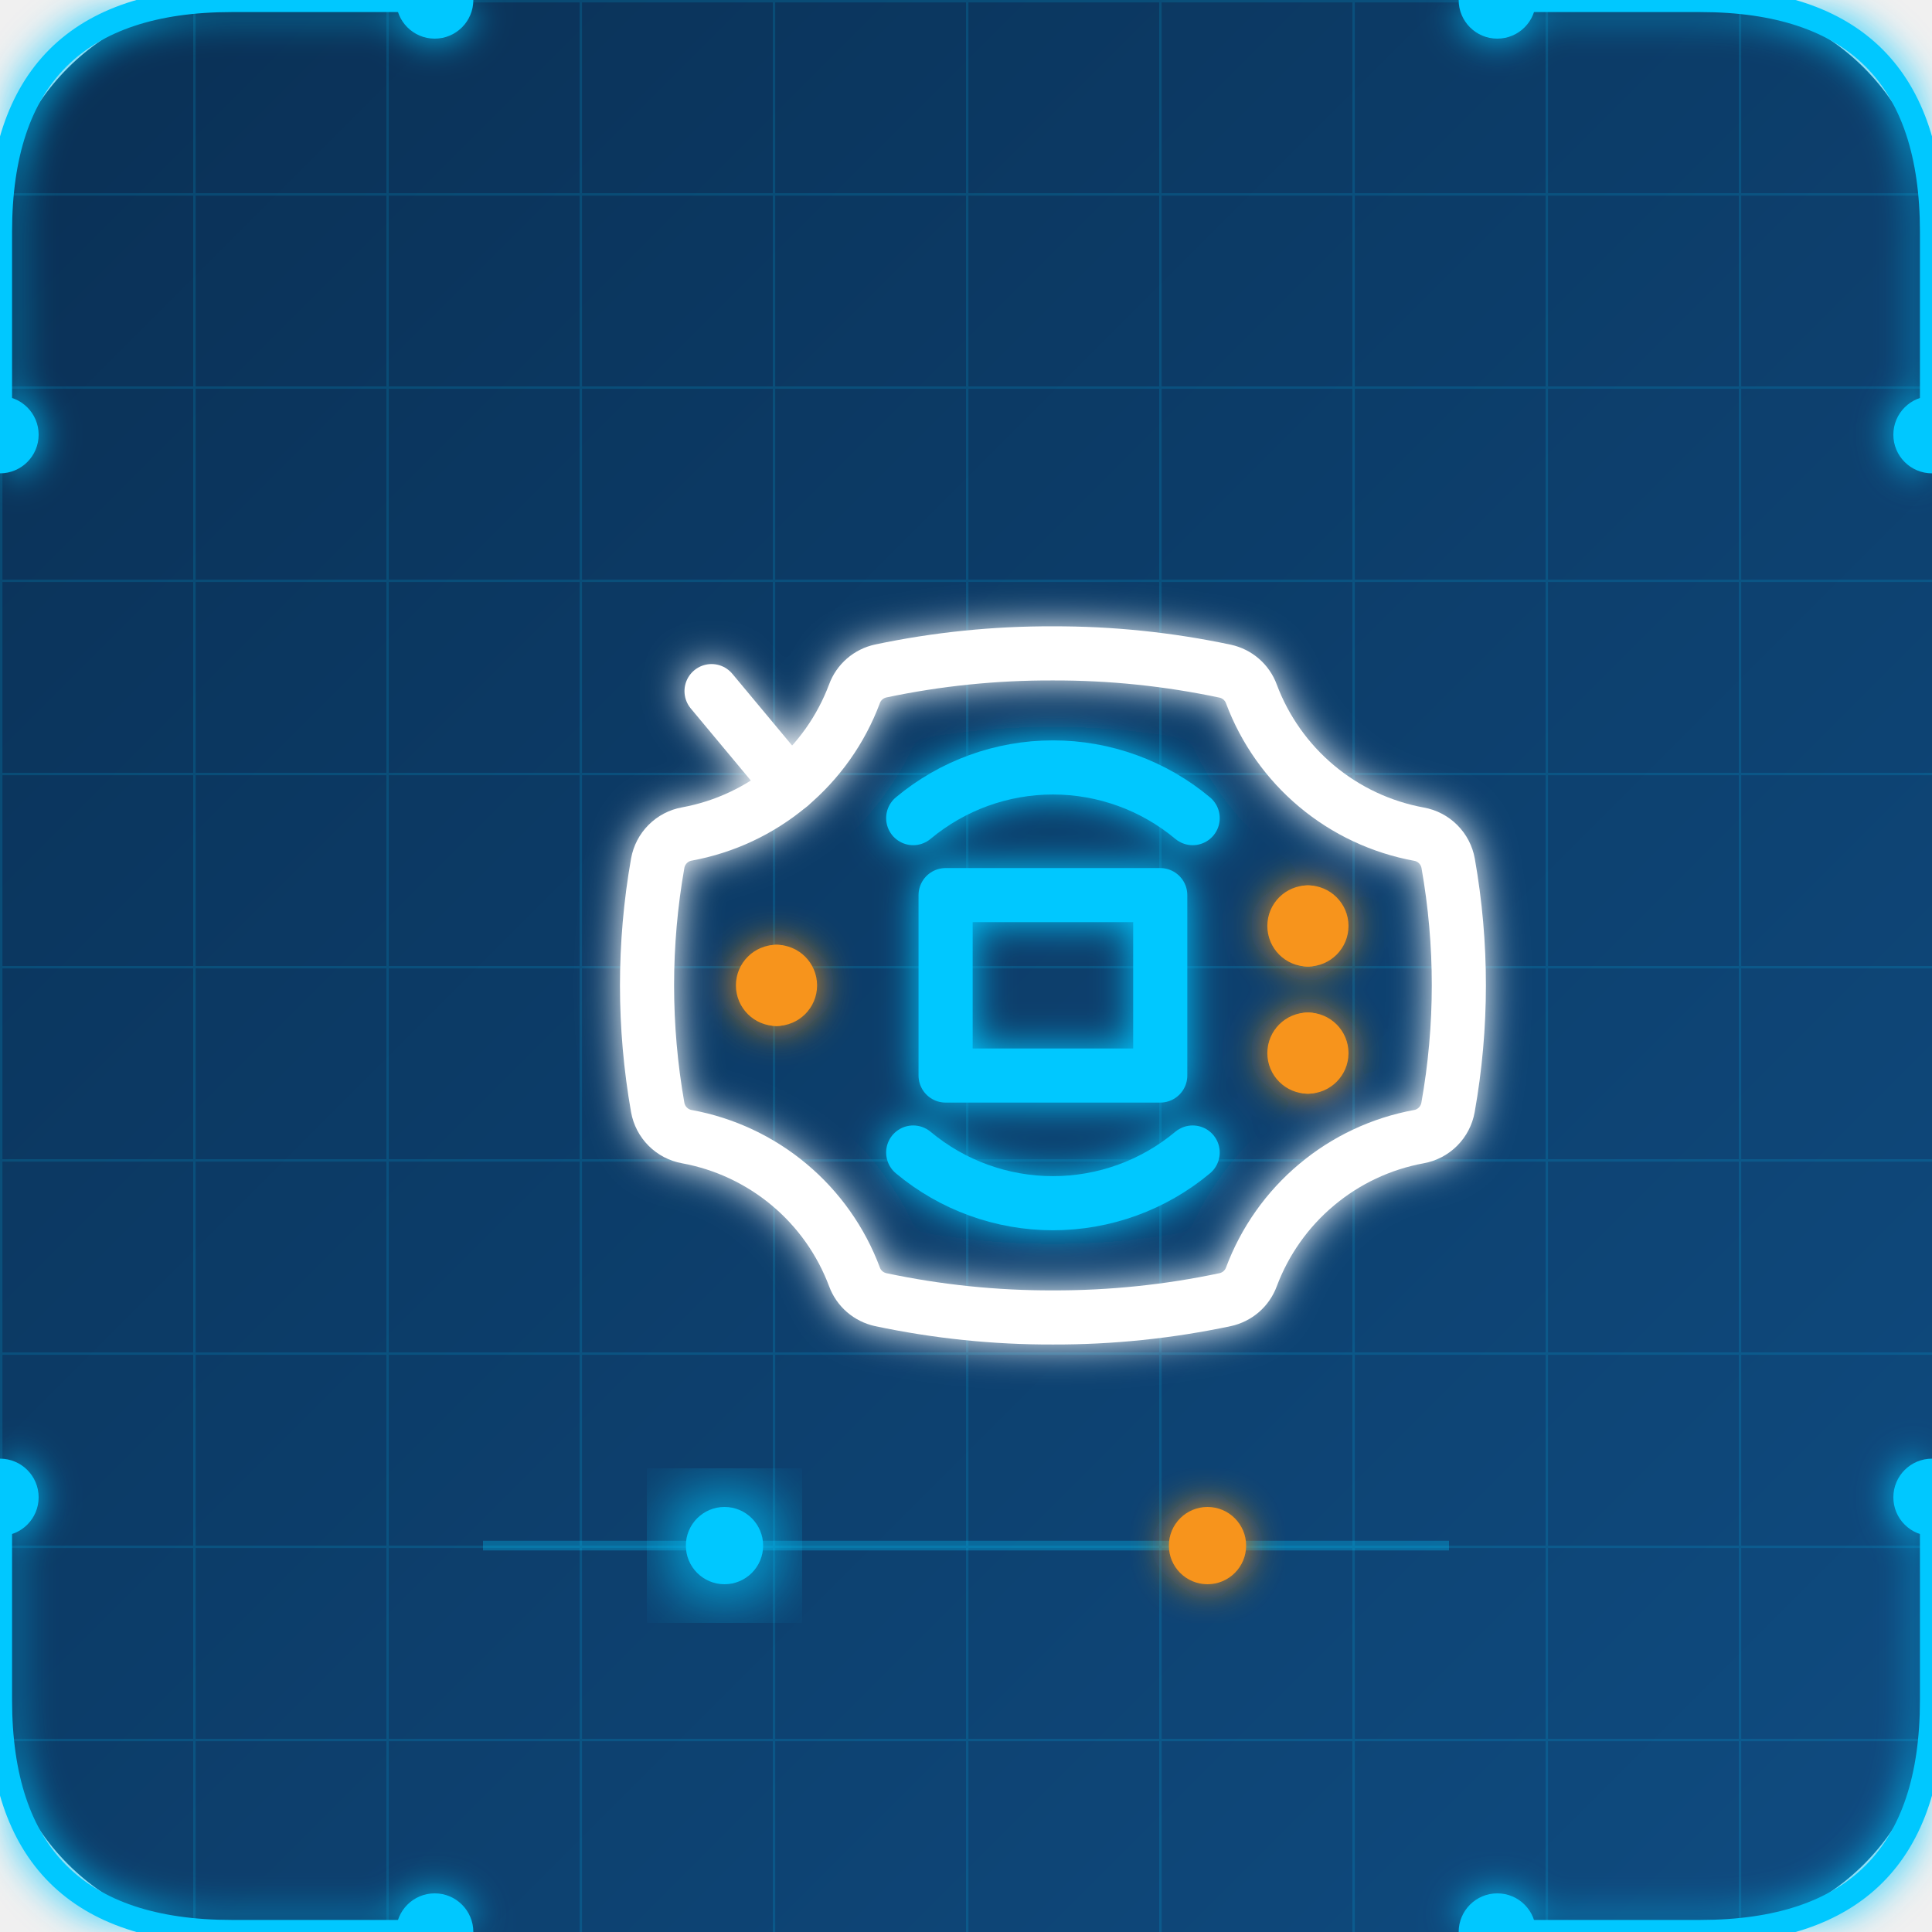
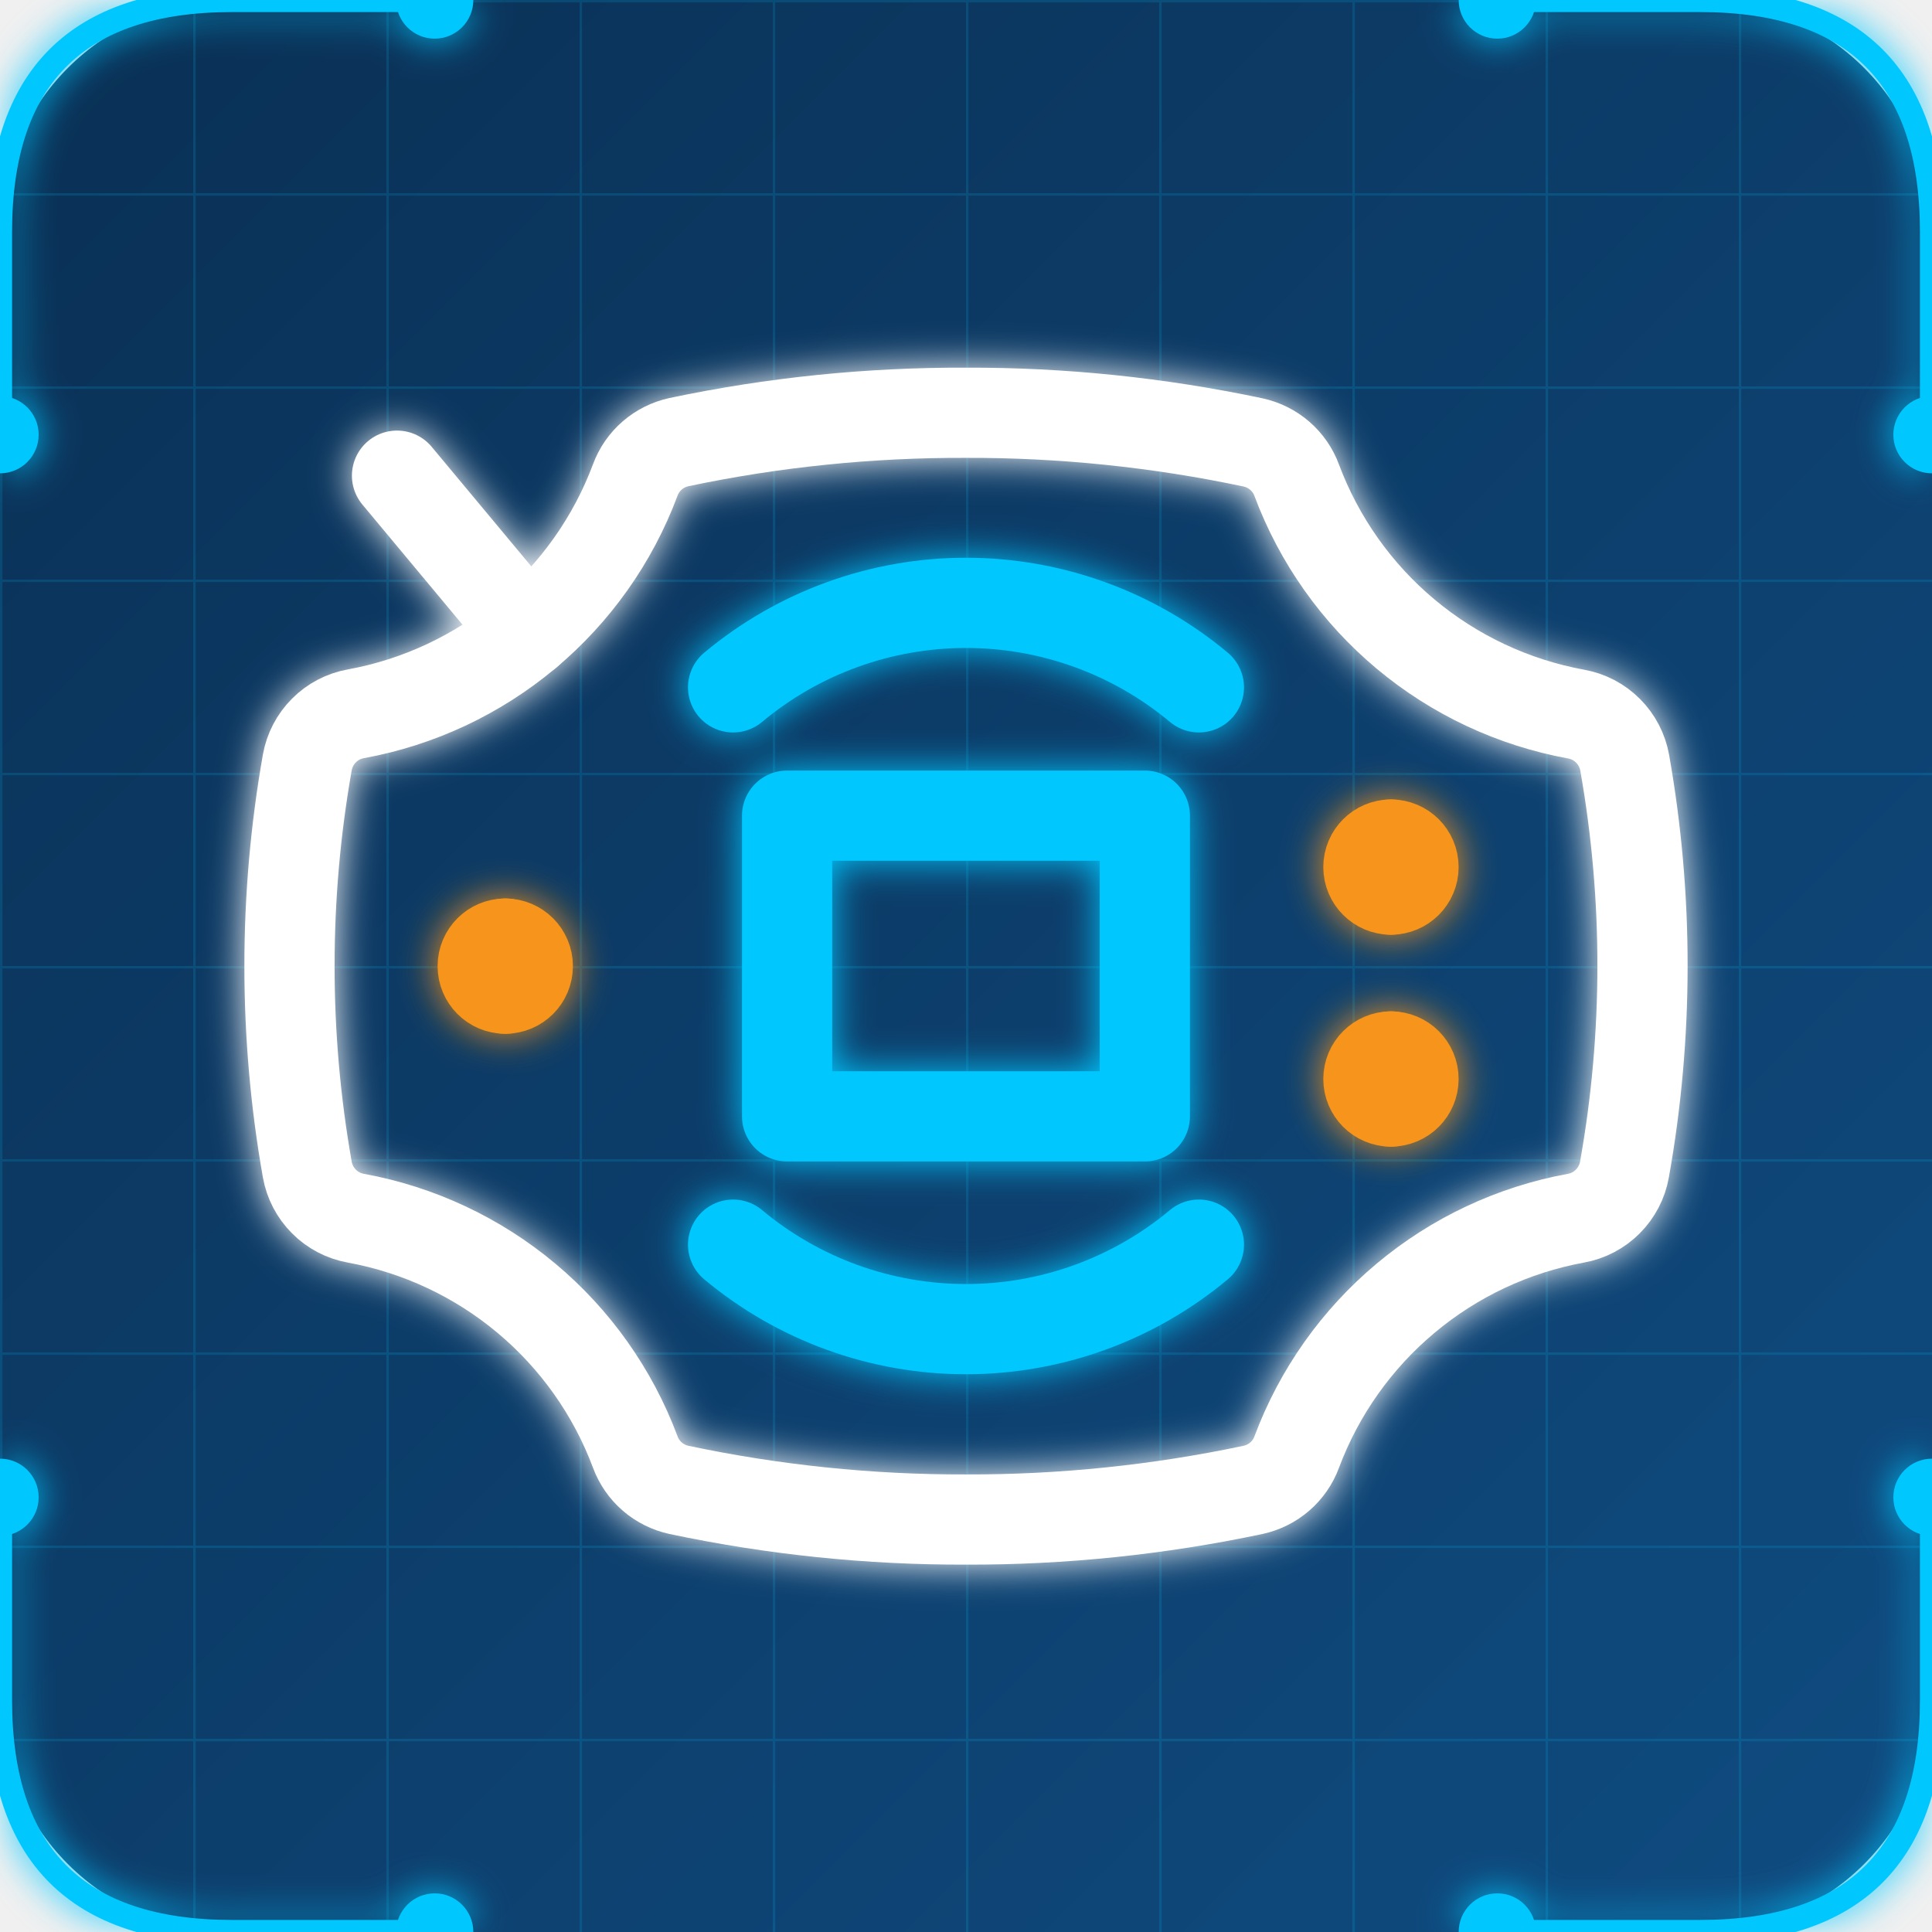
<svg xmlns="http://www.w3.org/2000/svg" viewBox="0 0 200 200">
  <defs>
    <pattern id="grid" width="20" height="20" patternUnits="userSpaceOnUse">
      <path d="M 20 0 L 0 0 0 20" fill="none" stroke="rgba(0,200,255,0.15)" stroke-width="0.5" />
    </pattern>
    <filter id="glow" x="-50%" y="-50%" width="200%" height="200%">
      <feGaussianBlur stdDeviation="2" result="coloredBlur" />
      <feMerge>
        <feMergeNode in="coloredBlur" />
        <feMergeNode in="SourceGraphic" />
      </feMerge>
    </filter>
    <filter id="strongGlow" x="-50%" y="-50%" width="200%" height="200%">
      <feGaussianBlur stdDeviation="4" result="coloredBlur" />
      <feMerge>
        <feMergeNode in="coloredBlur" />
        <feMergeNode in="coloredBlur" />
        <feMergeNode in="SourceGraphic" />
      </feMerge>
    </filter>
    <linearGradient id="bgGradient" x1="0%" y1="0%" x2="100%" y2="100%">
      <stop offset="0%" style="stop-color:#0A3055" />
      <stop offset="100%" style="stop-color:#0F4C81" />
    </linearGradient>
  </defs>
  <rect width="200" height="200" fill="url(#bgGradient)" rx="24" />
  <rect width="200" height="200" fill="url(#grid)" rx="24" />
  <g filter="url(#glow)">
    <path d="M 0 45 L 0 24 Q 0 0 24 0 L 45 0" fill="none" stroke="#00C8FF" stroke-width="2.5" />
    <circle cx="0" cy="45" r="4" fill="#00C8FF" />
    <circle cx="45" cy="0" r="4" fill="#00C8FF" />
    <path d="M 200 45 L 200 24 Q 200 0 176 0 L 155 0" fill="none" stroke="#00C8FF" stroke-width="2.5" />
    <circle cx="200" cy="45" r="4" fill="#00C8FF" />
    <circle cx="155" cy="0" r="4" fill="#00C8FF" />
    <path d="M 0 155 L 0 176 Q 0 200 24 200 L 45 200" fill="none" stroke="#00C8FF" stroke-width="2.5" />
    <circle cx="0" cy="155" r="4" fill="#00C8FF" />
    <circle cx="45" cy="200" r="4" fill="#00C8FF" />
    <path d="M 200 155 L 200 176 Q 200 200 176 200 L 155 200" fill="none" stroke="#00C8FF" stroke-width="2.5" />
    <circle cx="200" cy="155" r="4" fill="#00C8FF" />
    <circle cx="155" cy="200" r="4" fill="#00C8FF" />
  </g>
-   <g transform="translate(55, 48)" filter="url(#glow)">
-     <g transform="scale(4.5)">
+   <g transform="translate(10, 10)" filter="url(#glow)">
+     <g transform="scale(7.5)">
      <g transform="matrix(0.83 0 0 0.83 12 12)">
        <g>
          <g transform="matrix(1 0 0 1 -7.85 0)">
            <path style="stroke: #F7941D; stroke-width: 1.5; fill: none;" transform=" translate(-4.15, -12)" d="M 4.338 12.377 C 4.131 12.377 3.963 12.21 3.963 12.002 C 3.963 11.795 4.131 11.627 4.338 11.627" stroke-linecap="round" />
          </g>
          <g transform="matrix(1 0 0 1 -7.47 0)">
            <path style="stroke: #F7941D; stroke-width: 1.5; fill: none;" transform=" translate(-4.53, -12)" d="M 4.338 12.377 C 4.545 12.377 4.713 12.21 4.713 12.002 C 4.713 11.795 4.545 11.627 4.338 11.627" stroke-linecap="round" />
          </g>
          <g transform="matrix(1 0 0 1 6.88 -1.64)">
            <path style="stroke: #F7941D; stroke-width: 1.5; fill: none;" transform=" translate(-18.88, -10.36)" d="M 19.067 10.73 C 18.86 10.73 18.692 10.562 18.692 10.355 C 18.692 10.148 18.86 9.98 19.067 9.98" stroke-linecap="round" />
          </g>
          <g transform="matrix(1 0 0 1 7.25 -1.64)">
            <path style="stroke: #F7941D; stroke-width: 1.5; fill: none;" transform=" translate(-19.25, -10.36)" d="M 19.067 10.73 C 19.274 10.73 19.442 10.562 19.442 10.355 C 19.442 10.148 19.274 9.98 19.067 9.98" stroke-linecap="round" />
          </g>
          <g transform="matrix(1 0 0 1 6.88 1.88)">
            <path style="stroke: #F7941D; stroke-width: 1.5; fill: none;" transform=" translate(-18.88, -13.88)" d="M 19.067 14.254 C 18.86 14.254 18.692 14.086 18.692 13.879 C 18.692 13.672 18.86 13.504 19.067 13.504" stroke-linecap="round" />
          </g>
          <g transform="matrix(1 0 0 1 7.25 1.88)">
            <path style="stroke: #F7941D; stroke-width: 1.5; fill: none;" transform=" translate(-19.25, -13.88)" d="M 19.067 14.254 C 19.274 14.254 19.442 14.086 19.442 13.879 C 19.442 13.672 19.274 13.504 19.067 13.504" stroke-linecap="round" />
          </g>
          <g transform="matrix(1 0 0 1 0 0)">
            <path style="stroke: #FFFFFF; stroke-width: 1.5; stroke-linecap: round; stroke-linejoin: round; fill: none;" transform=" translate(-12, -12)" d="M 23.25 12 C 23.25 13.135 23.149 14.268 22.95 15.385 C 22.914 15.586 22.818 15.771 22.673 15.916 C 22.529 16.061 22.344 16.158 22.143 16.194 C 21.099 16.385 20.122 16.844 19.309 17.526 C 18.495 18.207 17.872 19.088 17.5 20.082 C 17.442 20.239 17.345 20.38 17.218 20.49 C 17.091 20.6 16.938 20.676 16.774 20.712 C 15.204 21.044 13.604 21.21 12 21.205 C 10.396 21.21 8.795 21.044 7.226 20.712 C 7.062 20.676 6.909 20.6 6.782 20.49 C 6.655 20.38 6.558 20.239 6.5 20.082 C 6.128 19.087 5.504 18.206 4.69 17.525 C 3.875 16.843 2.898 16.385 1.853 16.194 C 1.652 16.158 1.467 16.061 1.323 15.916 C 1.178 15.771 1.082 15.586 1.046 15.385 C 0.651 13.146 0.651 10.854 1.046 8.615 C 1.082 8.414 1.178 8.229 1.323 8.084 C 1.467 7.939 1.652 7.842 1.853 7.806 C 2.898 7.615 3.875 7.157 4.69 6.475 C 5.504 5.794 6.128 4.913 6.5 3.918 C 6.558 3.76 6.655 3.62 6.782 3.51 C 6.909 3.4 7.062 3.324 7.226 3.288 C 8.796 2.957 10.396 2.794 12 2.8 C 13.604 2.795 15.204 2.961 16.774 3.293 C 16.938 3.329 17.091 3.405 17.218 3.515 C 17.345 3.625 17.442 3.765 17.5 3.923 C 17.872 4.918 18.496 5.799 19.31 6.48 C 20.125 7.162 21.102 7.62 22.147 7.811 C 22.348 7.847 22.533 7.944 22.677 8.089 C 22.822 8.234 22.918 8.419 22.954 8.62 C 23.151 9.736 23.251 10.867 23.25 12 L 23.25 12 Z" />
          </g>
          <g transform="matrix(1 0 0 1 0 0)">
            <path style="stroke: #00C8FF; stroke-width: 1.5; stroke-linecap: round; stroke-linejoin: round; fill: none;" transform=" translate(-12, -12)" d="M 14.974 9.5 L 9.025 9.5 L 9.025 14.5 L 14.974 14.5 L 14.974 9.5 Z" />
          </g>
          <g transform="matrix(1 0 0 1 -8.37 -6.85)">
            <path style="stroke: #FFFFFF; stroke-width: 1.5; stroke-linecap: round; stroke-linejoin: round; fill: none;" transform=" translate(-3.63, -5.15)" d="M 2.538 3.846 L 4.713 6.456" />
          </g>
          <g transform="matrix(1 0 0 1 0 5.34)">
            <path style="stroke: #00C8FF; stroke-width: 1.5; stroke-linecap: round; stroke-linejoin: round; fill: none;" transform=" translate(-12, -17.34)" d="M 15.873 16.634 C 14.787 17.542 13.416 18.039 12 18.039 C 10.584 18.039 9.214 17.542 8.127 16.634" />
          </g>
          <g transform="matrix(1 0 0 1 0 -5.34)">
            <path style="stroke: #00C8FF; stroke-width: 1.5; stroke-linecap: round; stroke-linejoin: round; fill: none;" transform=" translate(-12, -6.66)" d="M 15.873 7.366 C 14.787 6.458 13.416 5.961 12 5.961 C 10.584 5.961 9.214 6.458 8.127 7.366" />
          </g>
        </g>
      </g>
    </g>
  </g>
-   <g transform="translate(100, 160)">
-     <line x1="-50" y1="0" x2="50" y2="0" stroke="rgba(0,200,255,0.3)" stroke-width="1" />
-     <line x1="-25" y1="0" x2="25" y2="0" stroke="#00C8FF" stroke-width="2" filter="url(#glow)" />
-     <circle cx="-25" cy="0" r="4" fill="#00C8FF" filter="url(#strongGlow)" />
-     <circle cx="25" cy="0" r="4" fill="#F7941D" filter="url(#glow)" />
-   </g>
</svg>
